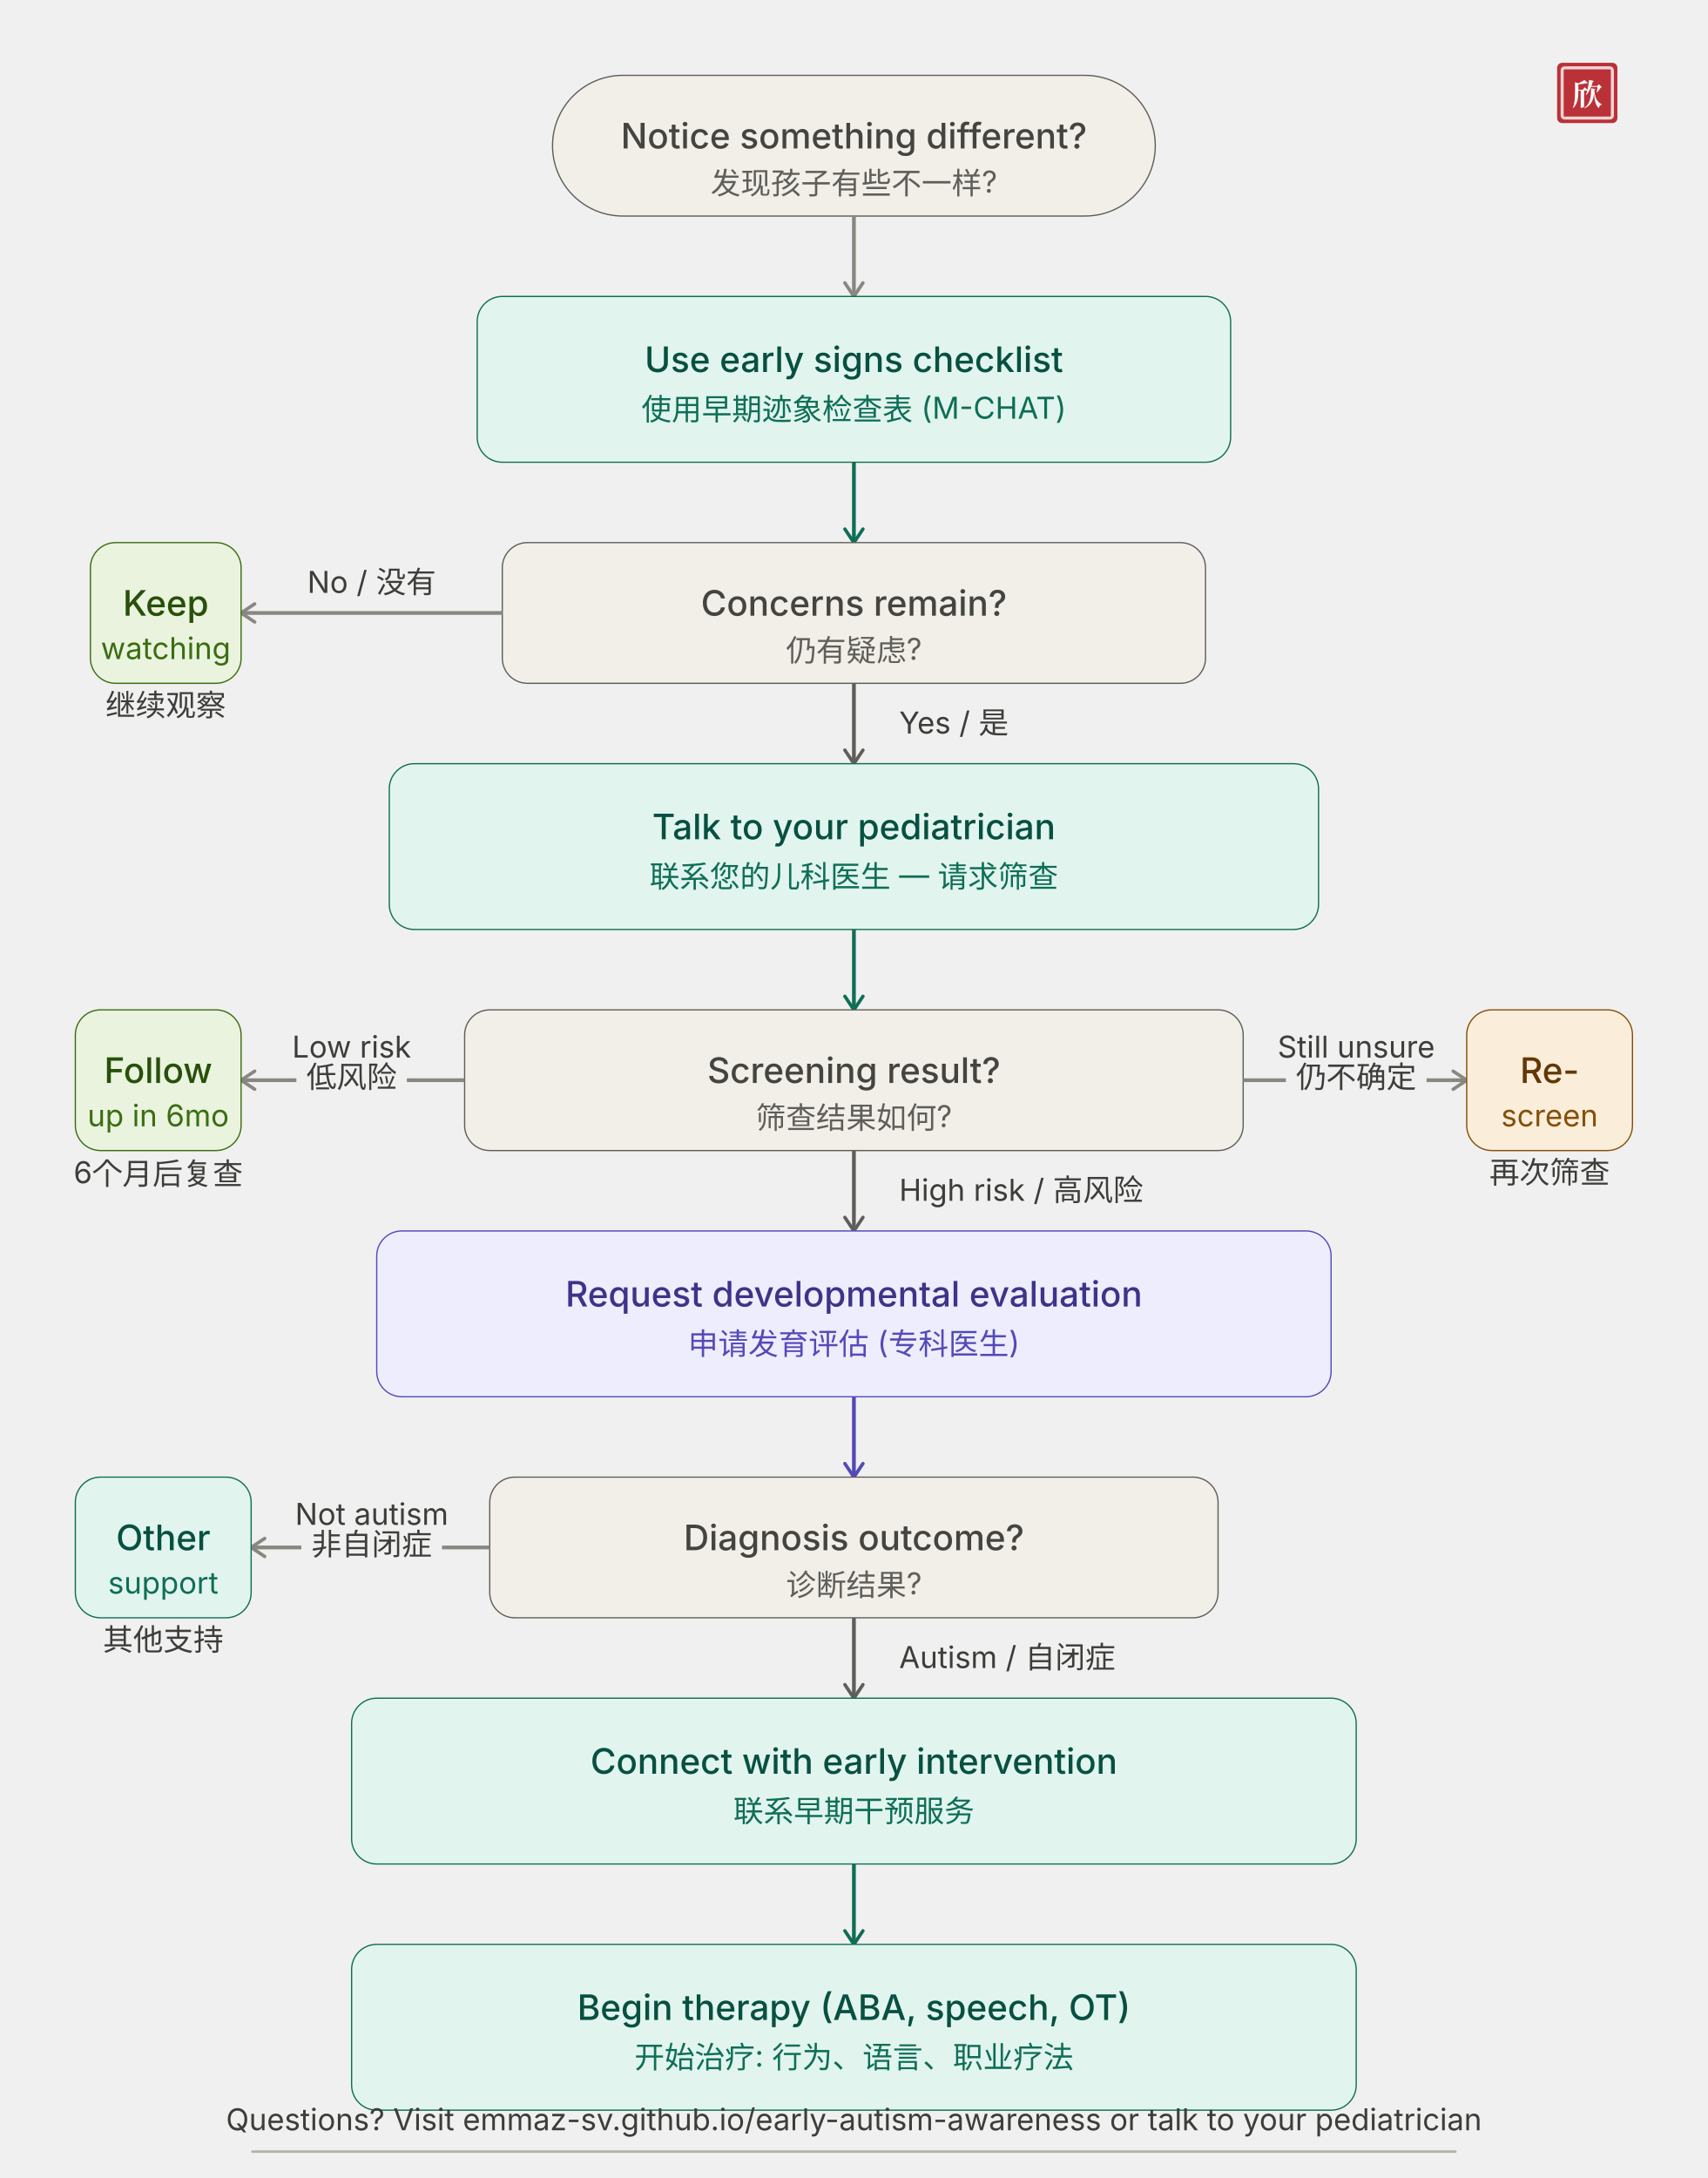
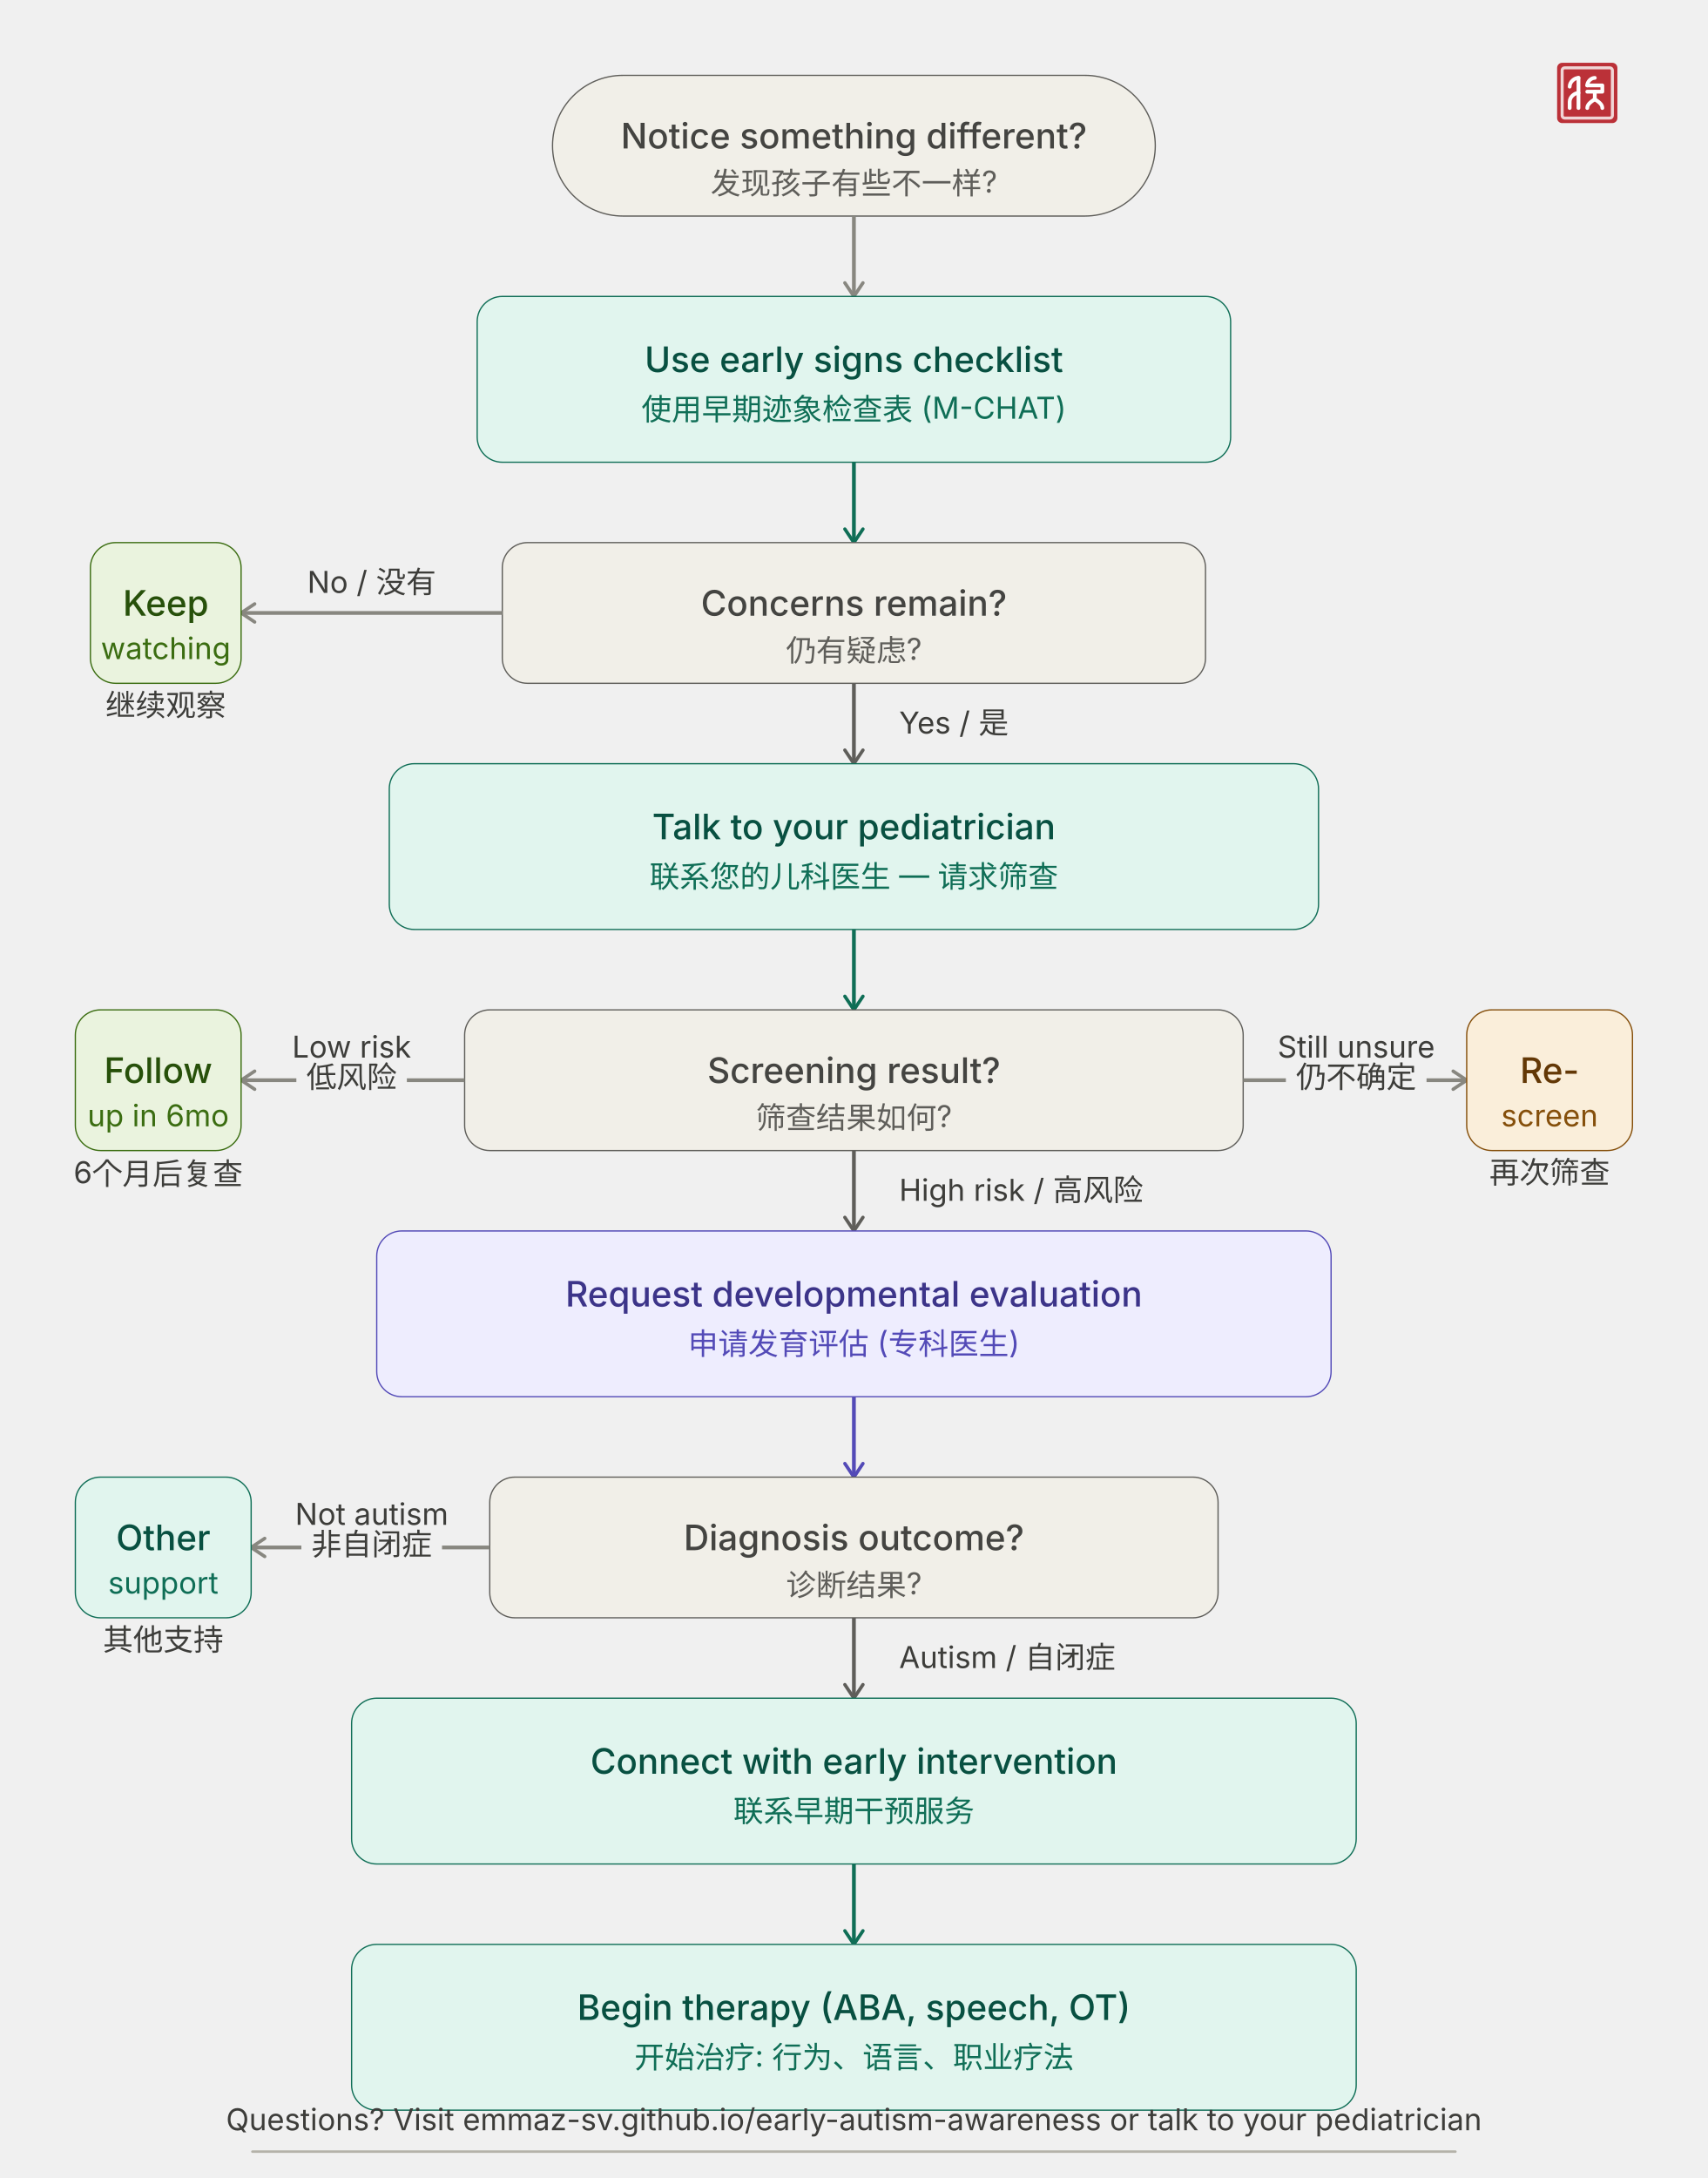
<svg xmlns="http://www.w3.org/2000/svg" width="100%" viewBox="0 0 680 867" role="img" style="">
  <defs>
    <marker id="arrow" viewBox="0 0 10 10" refX="8" refY="5" markerWidth="6" markerHeight="6" orient="auto-start-reverse">
      <path d="M2 1L8 5L2 9" fill="none" stroke="context-stroke" stroke-width="1.5" stroke-linecap="round" stroke-linejoin="round" />
    </marker>
    <mask id="imagine-text-gaps-clonpj" maskUnits="userSpaceOnUse">
      <rect x="0" y="0" width="680" height="867" fill="white" />
      <rect x="241.891" y="43.25" width="196.219" height="21.5" fill="black" rx="2" />
      <rect x="278.742" y="62.5" width="122.516" height="19" fill="black" rx="2" />
      <rect x="254.434" y="132.25" width="171.133" height="21.5" fill="black" rx="2" />
      <rect x="251.777" y="152.5" width="176.445" height="19" fill="black" rx="2" />
      <rect x="275.16" y="229.25" width="129.68" height="21.5" fill="black" rx="2" />
      <rect x="308.742" y="248.5" width="62.516" height="19" fill="black" rx="2" />
      <rect x="119.227" y="222" width="57.547" height="19" fill="black" rx="2" />
      <rect x="44.777" y="229.25" width="42.445" height="21.5" fill="black" rx="2" />
      <rect x="36.203" y="248.5" width="59.594" height="19" fill="black" rx="2" />
      <rect x="38" y="271" width="56" height="19" fill="black" rx="2" />
      <rect x="354" y="278" width="49.055" height="19" fill="black" rx="2" />
      <rect x="256.633" y="318.25" width="166.734" height="21.5" fill="black" rx="2" />
      <rect x="255.453" y="338.5" width="169.094" height="19" fill="black" rx="2" />
      <rect x="277.598" y="415.25" width="124.805" height="21.5" fill="black" rx="2" />
      <rect x="296.742" y="434.5" width="86.516" height="19" fill="black" rx="2" />
      <rect x="112.656" y="407" width="54.688" height="19" fill="black" rx="2" />
      <rect x="118" y="419" width="44" height="19" fill="black" rx="2" />
      <rect x="37.512" y="415.25" width="50.977" height="21.5" fill="black" rx="2" />
      <rect x="31.961" y="434.5" width="62.078" height="19" fill="black" rx="2" />
      <rect x="25.586" y="457" width="74.828" height="19" fill="black" rx="2" />
      <rect x="504.641" y="407" width="70.719" height="19" fill="black" rx="2" />
      <rect x="512" y="419" width="56" height="19" fill="black" rx="2" />
      <rect x="601.719" y="415.25" width="30.562" height="21.5" fill="black" rx="2" />
      <rect x="593.66" y="434.5" width="46.68" height="19" fill="black" rx="2" />
      <rect x="589" y="457" width="56" height="19" fill="black" rx="2" />
      <rect x="354" y="464" width="102.398" height="19" fill="black" rx="2" />
      <rect x="221.137" y="504.25" width="237.727" height="21.5" fill="black" rx="2" />
      <rect x="269.879" y="524.5" width="140.242" height="19" fill="black" rx="2" />
      <rect x="268.809" y="601.25" width="142.383" height="21.5" fill="black" rx="2" />
      <rect x="308.742" y="620.5" width="62.516" height="19" fill="black" rx="2" />
      <rect x="112.977" y="593" width="70.047" height="19" fill="black" rx="2" />
      <rect x="120" y="605" width="56" height="19" fill="black" rx="2" />
      <rect x="41.09" y="601.25" width="47.82" height="21.5" fill="black" rx="2" />
      <rect x="38.512" y="620.5" width="52.977" height="19" fill="black" rx="2" />
      <rect x="37" y="643" width="56" height="19" fill="black" rx="2" />
      <rect x="354" y="650" width="93.523" height="19" fill="black" rx="2" />
      <rect x="230.035" y="690.25" width="219.93" height="21.5" fill="black" rx="2" />
      <rect x="206.066" y="710.5" width="267.867" height="19" fill="black" rx="2" />
      <rect x="227.25" y="788.25" width="225.5" height="21.5" fill="black" rx="2" />
      <rect x="249.309" y="808.5" width="181.383" height="19" fill="black" rx="2" />
      <rect x="88.719" y="834" width="502.562" height="19" fill="black" rx="2" />
    </mask>
  </defs>
  <g style="fill:rgb(0, 0, 0);stroke:none;color:rgb(0, 0, 0);stroke-width:1px;stroke-linecap:butt;stroke-linejoin:miter;opacity:1;font-family:&quot;Anthropic Sans&quot;, -apple-system, &quot;system-ui&quot;, &quot;Segoe UI&quot;, sans-serif;font-size:16px;font-weight:400;text-anchor:start;dominant-baseline:auto">
    <rect x="220" y="30" width="240" height="56" rx="28" stroke-width="0.5" style="fill:rgb(241, 239, 232);stroke:rgb(95, 94, 90);color:rgb(0, 0, 0);stroke-width:0.5px;stroke-linecap:butt;stroke-linejoin:miter;opacity:1;font-family:&quot;Anthropic Sans&quot;, -apple-system, &quot;system-ui&quot;, &quot;Segoe UI&quot;, sans-serif;font-size:16px;font-weight:400;text-anchor:start;dominant-baseline:auto" />
    <text x="340" y="54" text-anchor="middle" dominant-baseline="central" style="fill:rgb(68, 68, 65);stroke:none;color:rgb(0, 0, 0);stroke-width:1px;stroke-linecap:butt;stroke-linejoin:miter;opacity:1;font-family:&quot;Anthropic Sans&quot;, -apple-system, &quot;system-ui&quot;, &quot;Segoe UI&quot;, sans-serif;font-size:14px;font-weight:500;text-anchor:middle;dominant-baseline:central">Notice something different?</text>
    <text x="340" y="72" text-anchor="middle" dominant-baseline="central" style="fill:rgb(95, 94, 90);stroke:none;color:rgb(0, 0, 0);stroke-width:1px;stroke-linecap:butt;stroke-linejoin:miter;opacity:1;font-family:&quot;Anthropic Sans&quot;, -apple-system, &quot;system-ui&quot;, &quot;Segoe UI&quot;, sans-serif;font-size:12px;font-weight:400;text-anchor:middle;dominant-baseline:central">发现孩子有些不一样?</text>
  </g>
  <line x1="340" y1="86" x2="340" y2="118" stroke="#888780" stroke-width="1.5" marker-end="url(#arrow)" style="fill:rgb(0, 0, 0);stroke:rgb(136, 135, 128);color:rgb(0, 0, 0);stroke-width:1.5px;stroke-linecap:butt;stroke-linejoin:miter;opacity:1;font-family:&quot;Anthropic Sans&quot;, -apple-system, &quot;system-ui&quot;, &quot;Segoe UI&quot;, sans-serif;font-size:16px;font-weight:400;text-anchor:start;dominant-baseline:auto" />
  <g style="fill:rgb(0, 0, 0);stroke:none;color:rgb(0, 0, 0);stroke-width:1px;stroke-linecap:butt;stroke-linejoin:miter;opacity:1;font-family:&quot;Anthropic Sans&quot;, -apple-system, &quot;system-ui&quot;, &quot;Segoe UI&quot;, sans-serif;font-size:16px;font-weight:400;text-anchor:start;dominant-baseline:auto">
    <rect x="190" y="118" width="300" height="66" rx="10" stroke-width="0.5" style="fill:rgb(225, 245, 238);stroke:rgb(15, 110, 86);color:rgb(0, 0, 0);stroke-width:0.5px;stroke-linecap:butt;stroke-linejoin:miter;opacity:1;font-family:&quot;Anthropic Sans&quot;, -apple-system, &quot;system-ui&quot;, &quot;Segoe UI&quot;, sans-serif;font-size:16px;font-weight:400;text-anchor:start;dominant-baseline:auto" />
    <text x="340" y="143" text-anchor="middle" dominant-baseline="central" style="fill:rgb(8, 80, 65);stroke:none;color:rgb(0, 0, 0);stroke-width:1px;stroke-linecap:butt;stroke-linejoin:miter;opacity:1;font-family:&quot;Anthropic Sans&quot;, -apple-system, &quot;system-ui&quot;, &quot;Segoe UI&quot;, sans-serif;font-size:14px;font-weight:500;text-anchor:middle;dominant-baseline:central">Use early signs checklist</text>
    <text x="340" y="162" text-anchor="middle" dominant-baseline="central" style="fill:rgb(15, 110, 86);stroke:none;color:rgb(0, 0, 0);stroke-width:1px;stroke-linecap:butt;stroke-linejoin:miter;opacity:1;font-family:&quot;Anthropic Sans&quot;, -apple-system, &quot;system-ui&quot;, &quot;Segoe UI&quot;, sans-serif;font-size:12px;font-weight:400;text-anchor:middle;dominant-baseline:central">使用早期迹象检查表 (M-CHAT)</text>
  </g>
  <line x1="340" y1="184" x2="340" y2="216" stroke="#0F6E56" stroke-width="1.5" marker-end="url(#arrow)" style="fill:rgb(0, 0, 0);stroke:rgb(15, 110, 86);color:rgb(0, 0, 0);stroke-width:1.5px;stroke-linecap:butt;stroke-linejoin:miter;opacity:1;font-family:&quot;Anthropic Sans&quot;, -apple-system, &quot;system-ui&quot;, &quot;Segoe UI&quot;, sans-serif;font-size:16px;font-weight:400;text-anchor:start;dominant-baseline:auto" />
  <g style="fill:rgb(0, 0, 0);stroke:none;color:rgb(0, 0, 0);stroke-width:1px;stroke-linecap:butt;stroke-linejoin:miter;opacity:1;font-family:&quot;Anthropic Sans&quot;, -apple-system, &quot;system-ui&quot;, &quot;Segoe UI&quot;, sans-serif;font-size:16px;font-weight:400;text-anchor:start;dominant-baseline:auto">
    <rect x="200" y="216" width="280" height="56" rx="10" stroke-width="0.5" style="fill:rgb(241, 239, 232);stroke:rgb(95, 94, 90);color:rgb(0, 0, 0);stroke-width:0.5px;stroke-linecap:butt;stroke-linejoin:miter;opacity:1;font-family:&quot;Anthropic Sans&quot;, -apple-system, &quot;system-ui&quot;, &quot;Segoe UI&quot;, sans-serif;font-size:16px;font-weight:400;text-anchor:start;dominant-baseline:auto" />
    <text x="340" y="240" text-anchor="middle" dominant-baseline="central" style="fill:rgb(68, 68, 65);stroke:none;color:rgb(0, 0, 0);stroke-width:1px;stroke-linecap:butt;stroke-linejoin:miter;opacity:1;font-family:&quot;Anthropic Sans&quot;, -apple-system, &quot;system-ui&quot;, &quot;Segoe UI&quot;, sans-serif;font-size:14px;font-weight:500;text-anchor:middle;dominant-baseline:central">Concerns remain?</text>
    <text x="340" y="258" text-anchor="middle" dominant-baseline="central" style="fill:rgb(95, 94, 90);stroke:none;color:rgb(0, 0, 0);stroke-width:1px;stroke-linecap:butt;stroke-linejoin:miter;opacity:1;font-family:&quot;Anthropic Sans&quot;, -apple-system, &quot;system-ui&quot;, &quot;Segoe UI&quot;, sans-serif;font-size:12px;font-weight:400;text-anchor:middle;dominant-baseline:central">仍有疑虑?</text>
  </g>
  <line x1="200" y1="244" x2="96" y2="244" stroke="#888780" stroke-width="1.5" marker-end="url(#arrow)" style="fill:rgb(0, 0, 0);stroke:rgb(136, 135, 128);color:rgb(0, 0, 0);stroke-width:1.5px;stroke-linecap:butt;stroke-linejoin:miter;opacity:1;font-family:&quot;Anthropic Sans&quot;, -apple-system, &quot;system-ui&quot;, &quot;Segoe UI&quot;, sans-serif;font-size:16px;font-weight:400;text-anchor:start;dominant-baseline:auto" />
  <text x="148" y="236" text-anchor="middle" style="fill:rgb(61, 61, 58);stroke:none;color:rgb(0, 0, 0);stroke-width:1px;stroke-linecap:butt;stroke-linejoin:miter;opacity:1;font-family:&quot;Anthropic Sans&quot;, -apple-system, &quot;system-ui&quot;, &quot;Segoe UI&quot;, sans-serif;font-size:12px;font-weight:400;text-anchor:middle;dominant-baseline:auto">No / 没有</text>
  <g style="fill:rgb(0, 0, 0);stroke:none;color:rgb(0, 0, 0);stroke-width:1px;stroke-linecap:butt;stroke-linejoin:miter;opacity:1;font-family:&quot;Anthropic Sans&quot;, -apple-system, &quot;system-ui&quot;, &quot;Segoe UI&quot;, sans-serif;font-size:16px;font-weight:400;text-anchor:start;dominant-baseline:auto">
    <rect x="36" y="216" width="60" height="56" rx="10" stroke-width="0.5" style="fill:rgb(234, 243, 222);stroke:rgb(59, 109, 17);color:rgb(0, 0, 0);stroke-width:0.5px;stroke-linecap:butt;stroke-linejoin:miter;opacity:1;font-family:&quot;Anthropic Sans&quot;, -apple-system, &quot;system-ui&quot;, &quot;Segoe UI&quot;, sans-serif;font-size:16px;font-weight:400;text-anchor:start;dominant-baseline:auto" />
    <text x="66" y="240" text-anchor="middle" dominant-baseline="central" style="fill:rgb(39, 80, 10);stroke:none;color:rgb(0, 0, 0);stroke-width:1px;stroke-linecap:butt;stroke-linejoin:miter;opacity:1;font-family:&quot;Anthropic Sans&quot;, -apple-system, &quot;system-ui&quot;, &quot;Segoe UI&quot;, sans-serif;font-size:14px;font-weight:500;text-anchor:middle;dominant-baseline:central">Keep</text>
    <text x="66" y="258" text-anchor="middle" dominant-baseline="central" style="fill:rgb(59, 109, 17);stroke:none;color:rgb(0, 0, 0);stroke-width:1px;stroke-linecap:butt;stroke-linejoin:miter;opacity:1;font-family:&quot;Anthropic Sans&quot;, -apple-system, &quot;system-ui&quot;, &quot;Segoe UI&quot;, sans-serif;font-size:12px;font-weight:400;text-anchor:middle;dominant-baseline:central">watching</text>
  </g>
  <text x="66" y="285" text-anchor="middle" style="fill:rgb(61, 61, 58);stroke:none;color:rgb(0, 0, 0);stroke-width:1px;stroke-linecap:butt;stroke-linejoin:miter;opacity:1;font-family:&quot;Anthropic Sans&quot;, -apple-system, &quot;system-ui&quot;, &quot;Segoe UI&quot;, sans-serif;font-size:12px;font-weight:400;text-anchor:middle;dominant-baseline:auto">继续观察</text>
  <line x1="340" y1="272" x2="340" y2="304" stroke="#5F5E5A" stroke-width="1.5" marker-end="url(#arrow)" style="fill:rgb(0, 0, 0);stroke:rgb(95, 94, 90);color:rgb(0, 0, 0);stroke-width:1.5px;stroke-linecap:butt;stroke-linejoin:miter;opacity:1;font-family:&quot;Anthropic Sans&quot;, -apple-system, &quot;system-ui&quot;, &quot;Segoe UI&quot;, sans-serif;font-size:16px;font-weight:400;text-anchor:start;dominant-baseline:auto" />
  <text x="358" y="292" text-anchor="start" style="fill:rgb(61, 61, 58);stroke:none;color:rgb(0, 0, 0);stroke-width:1px;stroke-linecap:butt;stroke-linejoin:miter;opacity:1;font-family:&quot;Anthropic Sans&quot;, -apple-system, &quot;system-ui&quot;, &quot;Segoe UI&quot;, sans-serif;font-size:12px;font-weight:400;text-anchor:start;dominant-baseline:auto">Yes / 是</text>
  <g style="fill:rgb(0, 0, 0);stroke:none;color:rgb(0, 0, 0);stroke-width:1px;stroke-linecap:butt;stroke-linejoin:miter;opacity:1;font-family:&quot;Anthropic Sans&quot;, -apple-system, &quot;system-ui&quot;, &quot;Segoe UI&quot;, sans-serif;font-size:16px;font-weight:400;text-anchor:start;dominant-baseline:auto">
    <rect x="155" y="304" width="370" height="66" rx="10" stroke-width="0.5" style="fill:rgb(225, 245, 238);stroke:rgb(15, 110, 86);color:rgb(0, 0, 0);stroke-width:0.5px;stroke-linecap:butt;stroke-linejoin:miter;opacity:1;font-family:&quot;Anthropic Sans&quot;, -apple-system, &quot;system-ui&quot;, &quot;Segoe UI&quot;, sans-serif;font-size:16px;font-weight:400;text-anchor:start;dominant-baseline:auto" />
    <text x="340" y="329" text-anchor="middle" dominant-baseline="central" style="fill:rgb(8, 80, 65);stroke:none;color:rgb(0, 0, 0);stroke-width:1px;stroke-linecap:butt;stroke-linejoin:miter;opacity:1;font-family:&quot;Anthropic Sans&quot;, -apple-system, &quot;system-ui&quot;, &quot;Segoe UI&quot;, sans-serif;font-size:14px;font-weight:500;text-anchor:middle;dominant-baseline:central">Talk to your pediatrician</text>
    <text x="340" y="348" text-anchor="middle" dominant-baseline="central" style="fill:rgb(15, 110, 86);stroke:none;color:rgb(0, 0, 0);stroke-width:1px;stroke-linecap:butt;stroke-linejoin:miter;opacity:1;font-family:&quot;Anthropic Sans&quot;, -apple-system, &quot;system-ui&quot;, &quot;Segoe UI&quot;, sans-serif;font-size:12px;font-weight:400;text-anchor:middle;dominant-baseline:central">联系您的儿科医生 — 请求筛查</text>
  </g>
  <line x1="340" y1="370" x2="340" y2="402" stroke="#0F6E56" stroke-width="1.5" marker-end="url(#arrow)" style="fill:rgb(0, 0, 0);stroke:rgb(15, 110, 86);color:rgb(0, 0, 0);stroke-width:1.5px;stroke-linecap:butt;stroke-linejoin:miter;opacity:1;font-family:&quot;Anthropic Sans&quot;, -apple-system, &quot;system-ui&quot;, &quot;Segoe UI&quot;, sans-serif;font-size:16px;font-weight:400;text-anchor:start;dominant-baseline:auto" />
  <g style="fill:rgb(0, 0, 0);stroke:none;color:rgb(0, 0, 0);stroke-width:1px;stroke-linecap:butt;stroke-linejoin:miter;opacity:1;font-family:&quot;Anthropic Sans&quot;, -apple-system, &quot;system-ui&quot;, &quot;Segoe UI&quot;, sans-serif;font-size:16px;font-weight:400;text-anchor:start;dominant-baseline:auto">
    <rect x="185" y="402" width="310" height="56" rx="10" stroke-width="0.5" style="fill:rgb(241, 239, 232);stroke:rgb(95, 94, 90);color:rgb(0, 0, 0);stroke-width:0.5px;stroke-linecap:butt;stroke-linejoin:miter;opacity:1;font-family:&quot;Anthropic Sans&quot;, -apple-system, &quot;system-ui&quot;, &quot;Segoe UI&quot;, sans-serif;font-size:16px;font-weight:400;text-anchor:start;dominant-baseline:auto" />
    <text x="340" y="426" text-anchor="middle" dominant-baseline="central" style="fill:rgb(68, 68, 65);stroke:none;color:rgb(0, 0, 0);stroke-width:1px;stroke-linecap:butt;stroke-linejoin:miter;opacity:1;font-family:&quot;Anthropic Sans&quot;, -apple-system, &quot;system-ui&quot;, &quot;Segoe UI&quot;, sans-serif;font-size:14px;font-weight:500;text-anchor:middle;dominant-baseline:central">Screening result?</text>
    <text x="340" y="444" text-anchor="middle" dominant-baseline="central" style="fill:rgb(95, 94, 90);stroke:none;color:rgb(0, 0, 0);stroke-width:1px;stroke-linecap:butt;stroke-linejoin:miter;opacity:1;font-family:&quot;Anthropic Sans&quot;, -apple-system, &quot;system-ui&quot;, &quot;Segoe UI&quot;, sans-serif;font-size:12px;font-weight:400;text-anchor:middle;dominant-baseline:central">筛查结果如何?</text>
  </g>
  <line x1="185" y1="430" x2="96" y2="430" stroke="#888780" stroke-width="1.5" marker-end="url(#arrow)" mask="url(#imagine-text-gaps-clonpj)" style="fill:rgb(0, 0, 0);stroke:rgb(136, 135, 128);color:rgb(0, 0, 0);stroke-width:1.5px;stroke-linecap:butt;stroke-linejoin:miter;opacity:1;font-family:&quot;Anthropic Sans&quot;, -apple-system, &quot;system-ui&quot;, &quot;Segoe UI&quot;, sans-serif;font-size:16px;font-weight:400;text-anchor:start;dominant-baseline:auto" />
  <text x="140" y="421" text-anchor="middle" style="fill:rgb(61, 61, 58);stroke:none;color:rgb(0, 0, 0);stroke-width:1px;stroke-linecap:butt;stroke-linejoin:miter;opacity:1;font-family:&quot;Anthropic Sans&quot;, -apple-system, &quot;system-ui&quot;, &quot;Segoe UI&quot;, sans-serif;font-size:12px;font-weight:400;text-anchor:middle;dominant-baseline:auto">Low risk</text>
  <text x="140" y="433" text-anchor="middle" style="fill:rgb(61, 61, 58);stroke:none;color:rgb(0, 0, 0);stroke-width:1px;stroke-linecap:butt;stroke-linejoin:miter;opacity:1;font-family:&quot;Anthropic Sans&quot;, -apple-system, &quot;system-ui&quot;, &quot;Segoe UI&quot;, sans-serif;font-size:12px;font-weight:400;text-anchor:middle;dominant-baseline:auto">低风险</text>
  <g style="fill:rgb(0, 0, 0);stroke:none;color:rgb(0, 0, 0);stroke-width:1px;stroke-linecap:butt;stroke-linejoin:miter;opacity:1;font-family:&quot;Anthropic Sans&quot;, -apple-system, &quot;system-ui&quot;, &quot;Segoe UI&quot;, sans-serif;font-size:16px;font-weight:400;text-anchor:start;dominant-baseline:auto">
    <rect x="30" y="402" width="66" height="56" rx="10" stroke-width="0.5" style="fill:rgb(234, 243, 222);stroke:rgb(59, 109, 17);color:rgb(0, 0, 0);stroke-width:0.5px;stroke-linecap:butt;stroke-linejoin:miter;opacity:1;font-family:&quot;Anthropic Sans&quot;, -apple-system, &quot;system-ui&quot;, &quot;Segoe UI&quot;, sans-serif;font-size:16px;font-weight:400;text-anchor:start;dominant-baseline:auto" />
    <text x="63" y="426" text-anchor="middle" dominant-baseline="central" style="fill:rgb(39, 80, 10);stroke:none;color:rgb(0, 0, 0);stroke-width:1px;stroke-linecap:butt;stroke-linejoin:miter;opacity:1;font-family:&quot;Anthropic Sans&quot;, -apple-system, &quot;system-ui&quot;, &quot;Segoe UI&quot;, sans-serif;font-size:14px;font-weight:500;text-anchor:middle;dominant-baseline:central">Follow</text>
    <text x="63" y="444" text-anchor="middle" dominant-baseline="central" style="fill:rgb(59, 109, 17);stroke:none;color:rgb(0, 0, 0);stroke-width:1px;stroke-linecap:butt;stroke-linejoin:miter;opacity:1;font-family:&quot;Anthropic Sans&quot;, -apple-system, &quot;system-ui&quot;, &quot;Segoe UI&quot;, sans-serif;font-size:12px;font-weight:400;text-anchor:middle;dominant-baseline:central">up in 6mo</text>
  </g>
  <text x="63" y="471" text-anchor="middle" style="fill:rgb(61, 61, 58);stroke:none;color:rgb(0, 0, 0);stroke-width:1px;stroke-linecap:butt;stroke-linejoin:miter;opacity:1;font-family:&quot;Anthropic Sans&quot;, -apple-system, &quot;system-ui&quot;, &quot;Segoe UI&quot;, sans-serif;font-size:12px;font-weight:400;text-anchor:middle;dominant-baseline:auto">6个月后复查</text>
  <line x1="495" y1="430" x2="584" y2="430" stroke="#888780" stroke-width="1.5" marker-end="url(#arrow)" mask="url(#imagine-text-gaps-clonpj)" style="fill:rgb(0, 0, 0);stroke:rgb(136, 135, 128);color:rgb(0, 0, 0);stroke-width:1.5px;stroke-linecap:butt;stroke-linejoin:miter;opacity:1;font-family:&quot;Anthropic Sans&quot;, -apple-system, &quot;system-ui&quot;, &quot;Segoe UI&quot;, sans-serif;font-size:16px;font-weight:400;text-anchor:start;dominant-baseline:auto" />
  <text x="540" y="421" text-anchor="middle" style="fill:rgb(61, 61, 58);stroke:none;color:rgb(0, 0, 0);stroke-width:1px;stroke-linecap:butt;stroke-linejoin:miter;opacity:1;font-family:&quot;Anthropic Sans&quot;, -apple-system, &quot;system-ui&quot;, &quot;Segoe UI&quot;, sans-serif;font-size:12px;font-weight:400;text-anchor:middle;dominant-baseline:auto">Still unsure</text>
  <text x="540" y="433" text-anchor="middle" style="fill:rgb(61, 61, 58);stroke:none;color:rgb(0, 0, 0);stroke-width:1px;stroke-linecap:butt;stroke-linejoin:miter;opacity:1;font-family:&quot;Anthropic Sans&quot;, -apple-system, &quot;system-ui&quot;, &quot;Segoe UI&quot;, sans-serif;font-size:12px;font-weight:400;text-anchor:middle;dominant-baseline:auto">仍不确定</text>
  <g style="fill:rgb(0, 0, 0);stroke:none;color:rgb(0, 0, 0);stroke-width:1px;stroke-linecap:butt;stroke-linejoin:miter;opacity:1;font-family:&quot;Anthropic Sans&quot;, -apple-system, &quot;system-ui&quot;, &quot;Segoe UI&quot;, sans-serif;font-size:16px;font-weight:400;text-anchor:start;dominant-baseline:auto">
    <rect x="584" y="402" width="66" height="56" rx="10" stroke-width="0.5" style="fill:rgb(250, 238, 218);stroke:rgb(133, 79, 11);color:rgb(0, 0, 0);stroke-width:0.5px;stroke-linecap:butt;stroke-linejoin:miter;opacity:1;font-family:&quot;Anthropic Sans&quot;, -apple-system, &quot;system-ui&quot;, &quot;Segoe UI&quot;, sans-serif;font-size:16px;font-weight:400;text-anchor:start;dominant-baseline:auto" />
    <text x="617" y="426" text-anchor="middle" dominant-baseline="central" style="fill:rgb(99, 56, 6);stroke:none;color:rgb(0, 0, 0);stroke-width:1px;stroke-linecap:butt;stroke-linejoin:miter;opacity:1;font-family:&quot;Anthropic Sans&quot;, -apple-system, &quot;system-ui&quot;, &quot;Segoe UI&quot;, sans-serif;font-size:14px;font-weight:500;text-anchor:middle;dominant-baseline:central">Re-</text>
    <text x="617" y="444" text-anchor="middle" dominant-baseline="central" style="fill:rgb(133, 79, 11);stroke:none;color:rgb(0, 0, 0);stroke-width:1px;stroke-linecap:butt;stroke-linejoin:miter;opacity:1;font-family:&quot;Anthropic Sans&quot;, -apple-system, &quot;system-ui&quot;, &quot;Segoe UI&quot;, sans-serif;font-size:12px;font-weight:400;text-anchor:middle;dominant-baseline:central">screen</text>
  </g>
  <text x="617" y="471" text-anchor="middle" style="fill:rgb(61, 61, 58);stroke:none;color:rgb(0, 0, 0);stroke-width:1px;stroke-linecap:butt;stroke-linejoin:miter;opacity:1;font-family:&quot;Anthropic Sans&quot;, -apple-system, &quot;system-ui&quot;, &quot;Segoe UI&quot;, sans-serif;font-size:12px;font-weight:400;text-anchor:middle;dominant-baseline:auto">再次筛查</text>
  <line x1="340" y1="458" x2="340" y2="490" stroke="#5F5E5A" stroke-width="1.5" marker-end="url(#arrow)" style="fill:rgb(0, 0, 0);stroke:rgb(95, 94, 90);color:rgb(0, 0, 0);stroke-width:1.5px;stroke-linecap:butt;stroke-linejoin:miter;opacity:1;font-family:&quot;Anthropic Sans&quot;, -apple-system, &quot;system-ui&quot;, &quot;Segoe UI&quot;, sans-serif;font-size:16px;font-weight:400;text-anchor:start;dominant-baseline:auto" />
  <text x="358" y="478" text-anchor="start" style="fill:rgb(61, 61, 58);stroke:none;color:rgb(0, 0, 0);stroke-width:1px;stroke-linecap:butt;stroke-linejoin:miter;opacity:1;font-family:&quot;Anthropic Sans&quot;, -apple-system, &quot;system-ui&quot;, &quot;Segoe UI&quot;, sans-serif;font-size:12px;font-weight:400;text-anchor:start;dominant-baseline:auto">High risk / 高风险</text>
  <g style="fill:rgb(0, 0, 0);stroke:none;color:rgb(0, 0, 0);stroke-width:1px;stroke-linecap:butt;stroke-linejoin:miter;opacity:1;font-family:&quot;Anthropic Sans&quot;, -apple-system, &quot;system-ui&quot;, &quot;Segoe UI&quot;, sans-serif;font-size:16px;font-weight:400;text-anchor:start;dominant-baseline:auto">
    <rect x="150" y="490" width="380" height="66" rx="10" stroke-width="0.5" style="fill:rgb(238, 237, 254);stroke:rgb(83, 74, 183);color:rgb(0, 0, 0);stroke-width:0.5px;stroke-linecap:butt;stroke-linejoin:miter;opacity:1;font-family:&quot;Anthropic Sans&quot;, -apple-system, &quot;system-ui&quot;, &quot;Segoe UI&quot;, sans-serif;font-size:16px;font-weight:400;text-anchor:start;dominant-baseline:auto" />
    <text x="340" y="515" text-anchor="middle" dominant-baseline="central" style="fill:rgb(60, 52, 137);stroke:none;color:rgb(0, 0, 0);stroke-width:1px;stroke-linecap:butt;stroke-linejoin:miter;opacity:1;font-family:&quot;Anthropic Sans&quot;, -apple-system, &quot;system-ui&quot;, &quot;Segoe UI&quot;, sans-serif;font-size:14px;font-weight:500;text-anchor:middle;dominant-baseline:central">Request developmental evaluation</text>
    <text x="340" y="534" text-anchor="middle" dominant-baseline="central" style="fill:rgb(83, 74, 183);stroke:none;color:rgb(0, 0, 0);stroke-width:1px;stroke-linecap:butt;stroke-linejoin:miter;opacity:1;font-family:&quot;Anthropic Sans&quot;, -apple-system, &quot;system-ui&quot;, &quot;Segoe UI&quot;, sans-serif;font-size:12px;font-weight:400;text-anchor:middle;dominant-baseline:central">申请发育评估 (专科医生)</text>
  </g>
  <line x1="340" y1="556" x2="340" y2="588" stroke="#534AB7" stroke-width="1.5" marker-end="url(#arrow)" style="fill:rgb(0, 0, 0);stroke:rgb(83, 74, 183);color:rgb(0, 0, 0);stroke-width:1.5px;stroke-linecap:butt;stroke-linejoin:miter;opacity:1;font-family:&quot;Anthropic Sans&quot;, -apple-system, &quot;system-ui&quot;, &quot;Segoe UI&quot;, sans-serif;font-size:16px;font-weight:400;text-anchor:start;dominant-baseline:auto" />
  <g style="fill:rgb(0, 0, 0);stroke:none;color:rgb(0, 0, 0);stroke-width:1px;stroke-linecap:butt;stroke-linejoin:miter;opacity:1;font-family:&quot;Anthropic Sans&quot;, -apple-system, &quot;system-ui&quot;, &quot;Segoe UI&quot;, sans-serif;font-size:16px;font-weight:400;text-anchor:start;dominant-baseline:auto">
    <rect x="195" y="588" width="290" height="56" rx="10" stroke-width="0.5" style="fill:rgb(241, 239, 232);stroke:rgb(95, 94, 90);color:rgb(0, 0, 0);stroke-width:0.5px;stroke-linecap:butt;stroke-linejoin:miter;opacity:1;font-family:&quot;Anthropic Sans&quot;, -apple-system, &quot;system-ui&quot;, &quot;Segoe UI&quot;, sans-serif;font-size:16px;font-weight:400;text-anchor:start;dominant-baseline:auto" />
    <text x="340" y="612" text-anchor="middle" dominant-baseline="central" style="fill:rgb(68, 68, 65);stroke:none;color:rgb(0, 0, 0);stroke-width:1px;stroke-linecap:butt;stroke-linejoin:miter;opacity:1;font-family:&quot;Anthropic Sans&quot;, -apple-system, &quot;system-ui&quot;, &quot;Segoe UI&quot;, sans-serif;font-size:14px;font-weight:500;text-anchor:middle;dominant-baseline:central">Diagnosis outcome?</text>
    <text x="340" y="630" text-anchor="middle" dominant-baseline="central" style="fill:rgb(95, 94, 90);stroke:none;color:rgb(0, 0, 0);stroke-width:1px;stroke-linecap:butt;stroke-linejoin:miter;opacity:1;font-family:&quot;Anthropic Sans&quot;, -apple-system, &quot;system-ui&quot;, &quot;Segoe UI&quot;, sans-serif;font-size:12px;font-weight:400;text-anchor:middle;dominant-baseline:central">诊断结果?</text>
  </g>
  <line x1="195" y1="616" x2="100" y2="616" stroke="#888780" stroke-width="1.5" marker-end="url(#arrow)" mask="url(#imagine-text-gaps-clonpj)" style="fill:rgb(0, 0, 0);stroke:rgb(136, 135, 128);color:rgb(0, 0, 0);stroke-width:1.5px;stroke-linecap:butt;stroke-linejoin:miter;opacity:1;font-family:&quot;Anthropic Sans&quot;, -apple-system, &quot;system-ui&quot;, &quot;Segoe UI&quot;, sans-serif;font-size:16px;font-weight:400;text-anchor:start;dominant-baseline:auto" />
  <text x="148" y="607" text-anchor="middle" style="fill:rgb(61, 61, 58);stroke:none;color:rgb(0, 0, 0);stroke-width:1px;stroke-linecap:butt;stroke-linejoin:miter;opacity:1;font-family:&quot;Anthropic Sans&quot;, -apple-system, &quot;system-ui&quot;, &quot;Segoe UI&quot;, sans-serif;font-size:12px;font-weight:400;text-anchor:middle;dominant-baseline:auto">Not autism</text>
  <text x="148" y="619" text-anchor="middle" style="fill:rgb(61, 61, 58);stroke:none;color:rgb(0, 0, 0);stroke-width:1px;stroke-linecap:butt;stroke-linejoin:miter;opacity:1;font-family:&quot;Anthropic Sans&quot;, -apple-system, &quot;system-ui&quot;, &quot;Segoe UI&quot;, sans-serif;font-size:12px;font-weight:400;text-anchor:middle;dominant-baseline:auto">非自闭症</text>
  <g style="fill:rgb(0, 0, 0);stroke:none;color:rgb(0, 0, 0);stroke-width:1px;stroke-linecap:butt;stroke-linejoin:miter;opacity:1;font-family:&quot;Anthropic Sans&quot;, -apple-system, &quot;system-ui&quot;, &quot;Segoe UI&quot;, sans-serif;font-size:16px;font-weight:400;text-anchor:start;dominant-baseline:auto">
    <rect x="30" y="588" width="70" height="56" rx="10" stroke-width="0.5" style="fill:rgb(225, 245, 238);stroke:rgb(15, 110, 86);color:rgb(0, 0, 0);stroke-width:0.5px;stroke-linecap:butt;stroke-linejoin:miter;opacity:1;font-family:&quot;Anthropic Sans&quot;, -apple-system, &quot;system-ui&quot;, &quot;Segoe UI&quot;, sans-serif;font-size:16px;font-weight:400;text-anchor:start;dominant-baseline:auto" />
    <text x="65" y="612" text-anchor="middle" dominant-baseline="central" style="fill:rgb(8, 80, 65);stroke:none;color:rgb(0, 0, 0);stroke-width:1px;stroke-linecap:butt;stroke-linejoin:miter;opacity:1;font-family:&quot;Anthropic Sans&quot;, -apple-system, &quot;system-ui&quot;, &quot;Segoe UI&quot;, sans-serif;font-size:14px;font-weight:500;text-anchor:middle;dominant-baseline:central">Other</text>
    <text x="65" y="630" text-anchor="middle" dominant-baseline="central" style="fill:rgb(15, 110, 86);stroke:none;color:rgb(0, 0, 0);stroke-width:1px;stroke-linecap:butt;stroke-linejoin:miter;opacity:1;font-family:&quot;Anthropic Sans&quot;, -apple-system, &quot;system-ui&quot;, &quot;Segoe UI&quot;, sans-serif;font-size:12px;font-weight:400;text-anchor:middle;dominant-baseline:central">support</text>
  </g>
  <text x="65" y="657" text-anchor="middle" style="fill:rgb(61, 61, 58);stroke:none;color:rgb(0, 0, 0);stroke-width:1px;stroke-linecap:butt;stroke-linejoin:miter;opacity:1;font-family:&quot;Anthropic Sans&quot;, -apple-system, &quot;system-ui&quot;, &quot;Segoe UI&quot;, sans-serif;font-size:12px;font-weight:400;text-anchor:middle;dominant-baseline:auto">其他支持</text>
  <line x1="340" y1="644" x2="340" y2="676" stroke="#5F5E5A" stroke-width="1.5" marker-end="url(#arrow)" style="fill:rgb(0, 0, 0);stroke:rgb(95, 94, 90);color:rgb(0, 0, 0);stroke-width:1.5px;stroke-linecap:butt;stroke-linejoin:miter;opacity:1;font-family:&quot;Anthropic Sans&quot;, -apple-system, &quot;system-ui&quot;, &quot;Segoe UI&quot;, sans-serif;font-size:16px;font-weight:400;text-anchor:start;dominant-baseline:auto" />
  <text x="358" y="664" text-anchor="start" style="fill:rgb(61, 61, 58);stroke:none;color:rgb(0, 0, 0);stroke-width:1px;stroke-linecap:butt;stroke-linejoin:miter;opacity:1;font-family:&quot;Anthropic Sans&quot;, -apple-system, &quot;system-ui&quot;, &quot;Segoe UI&quot;, sans-serif;font-size:12px;font-weight:400;text-anchor:start;dominant-baseline:auto">Autism / 自闭症</text>
  <g style="fill:rgb(0, 0, 0);stroke:none;color:rgb(0, 0, 0);stroke-width:1px;stroke-linecap:butt;stroke-linejoin:miter;opacity:1;font-family:&quot;Anthropic Sans&quot;, -apple-system, &quot;system-ui&quot;, &quot;Segoe UI&quot;, sans-serif;font-size:16px;font-weight:400;text-anchor:start;dominant-baseline:auto">
    <rect x="140" y="676" width="400" height="66" rx="10" stroke-width="0.5" style="fill:rgb(225, 245, 238);stroke:rgb(15, 110, 86);color:rgb(0, 0, 0);stroke-width:0.5px;stroke-linecap:butt;stroke-linejoin:miter;opacity:1;font-family:&quot;Anthropic Sans&quot;, -apple-system, &quot;system-ui&quot;, &quot;Segoe UI&quot;, sans-serif;font-size:16px;font-weight:400;text-anchor:start;dominant-baseline:auto" />
    <text x="340" y="701" text-anchor="middle" dominant-baseline="central" style="fill:rgb(8, 80, 65);stroke:none;color:rgb(0, 0, 0);stroke-width:1px;stroke-linecap:butt;stroke-linejoin:miter;opacity:1;font-family:&quot;Anthropic Sans&quot;, -apple-system, &quot;system-ui&quot;, &quot;Segoe UI&quot;, sans-serif;font-size:14px;font-weight:500;text-anchor:middle;dominant-baseline:central">Connect with early intervention</text>
    <text x="340" y="720" text-anchor="middle" dominant-baseline="central" style="fill:rgb(15, 110, 86);stroke:none;color:rgb(0, 0, 0);stroke-width:1px;stroke-linecap:butt;stroke-linejoin:miter;opacity:1;font-family:&quot;Anthropic Sans&quot;, -apple-system, &quot;system-ui&quot;, &quot;Segoe UI&quot;, sans-serif;font-size:12px;font-weight:400;text-anchor:middle;dominant-baseline:central">联系早期干预服务</text>
  </g>
  <line x1="340" y1="742" x2="340" y2="774" stroke="#0F6E56" stroke-width="1.5" marker-end="url(#arrow)" style="fill:rgb(0, 0, 0);stroke:rgb(15, 110, 86);color:rgb(0, 0, 0);stroke-width:1.5px;stroke-linecap:butt;stroke-linejoin:miter;opacity:1;font-family:&quot;Anthropic Sans&quot;, -apple-system, &quot;system-ui&quot;, &quot;Segoe UI&quot;, sans-serif;font-size:16px;font-weight:400;text-anchor:start;dominant-baseline:auto" />
  <g style="fill:rgb(0, 0, 0);stroke:none;color:rgb(0, 0, 0);stroke-width:1px;stroke-linecap:butt;stroke-linejoin:miter;opacity:1;font-family:&quot;Anthropic Sans&quot;, -apple-system, &quot;system-ui&quot;, &quot;Segoe UI&quot;, sans-serif;font-size:16px;font-weight:400;text-anchor:start;dominant-baseline:auto">
    <rect x="140" y="774" width="400" height="66" rx="10" stroke-width="0.5" style="fill:rgb(225, 245, 238);stroke:rgb(15, 110, 86);color:rgb(0, 0, 0);stroke-width:0.5px;stroke-linecap:butt;stroke-linejoin:miter;opacity:1;font-family:&quot;Anthropic Sans&quot;, -apple-system, &quot;system-ui&quot;, &quot;Segoe UI&quot;, sans-serif;font-size:16px;font-weight:400;text-anchor:start;dominant-baseline:auto" />
    <text x="340" y="799" text-anchor="middle" dominant-baseline="central" style="fill:rgb(8, 80, 65);stroke:none;color:rgb(0, 0, 0);stroke-width:1px;stroke-linecap:butt;stroke-linejoin:miter;opacity:1;font-family:&quot;Anthropic Sans&quot;, -apple-system, &quot;system-ui&quot;, &quot;Segoe UI&quot;, sans-serif;font-size:14px;font-weight:500;text-anchor:middle;dominant-baseline:central">Begin therapy (ABA, speech, OT)</text>
    <text x="340" y="818" text-anchor="middle" dominant-baseline="central" style="fill:rgb(15, 110, 86);stroke:none;color:rgb(0, 0, 0);stroke-width:1px;stroke-linecap:butt;stroke-linejoin:miter;opacity:1;font-family:&quot;Anthropic Sans&quot;, -apple-system, &quot;system-ui&quot;, &quot;Segoe UI&quot;, sans-serif;font-size:12px;font-weight:400;text-anchor:middle;dominant-baseline:central">开始治疗: 行为、语言、职业疗法</text>
  </g>
  <rect x="100" y="856" width="480" height="1" rx="0.5" fill="#B4B2A9" style="fill:rgb(180, 178, 169);stroke:none;color:rgb(0, 0, 0);stroke-width:1px;stroke-linecap:butt;stroke-linejoin:miter;opacity:1;font-family:&quot;Anthropic Sans&quot;, -apple-system, &quot;system-ui&quot;, &quot;Segoe UI&quot;, sans-serif;font-size:16px;font-weight:400;text-anchor:start;dominant-baseline:auto" />
  <text x="340" y="848" text-anchor="middle" fill="#5F5E5A" style="fill:rgb(61, 61, 58);stroke:none;color:rgb(0, 0, 0);stroke-width:1px;stroke-linecap:butt;stroke-linejoin:miter;opacity:1;font-family:&quot;Anthropic Sans&quot;, -apple-system, &quot;system-ui&quot;, &quot;Segoe UI&quot;, sans-serif;font-size:12px;font-weight:400;text-anchor:middle;dominant-baseline:auto">Questions? Visit emmaz-sv.github.io/early-autism-awareness or talk to your pediatrician</text>
  <g transform="translate(620, 25)" opacity="0.9">
    <rect width="24" height="24" rx="2" fill="#B51C24" />
    <rect x="2" y="2" width="20" height="20" rx="1" fill="none" stroke="#ffffff" stroke-width="1.2" opacity="0.8" />
-     <text x="12" y="13" font-family="Kaiti, STKaiti, 'Ma Shan Zheng', 'Zhi Mang Xing', 'Noto Serif CJK SC', 'SimSun', serif" font-size="12" font-weight="bold" fill="#ffffff" text-anchor="middle" dominant-baseline="middle">欣</text>
+     <g fill="none" stroke="#ffffff" stroke-width="1.5" stroke-linecap="round" stroke-linejoin="round">
+       <path d="M 8.5 6 C 7 6 5 7.5 5 9.5" />
+       <path d="M 8.5 6 V 18" />
+       <path d="M 8.5 12 C 7 12 5 13.5 5 15.5 V 18" />
+       <path d="M 15 6 C 13.5 6 12 7.5 12 9" />
+       <path d="M 12 9 H 18 V 11.5 H 12" />
+       <path d="M 15 11.5 V 14.5" />
+       <path d="M 15 14.5 C 13.5 15.5 12 16.5 12 18" />
+       <path d="M 15 14.5 C 16.5 15.5 18 16.5 18 18" />
+     </g>
  </g>
</svg>
